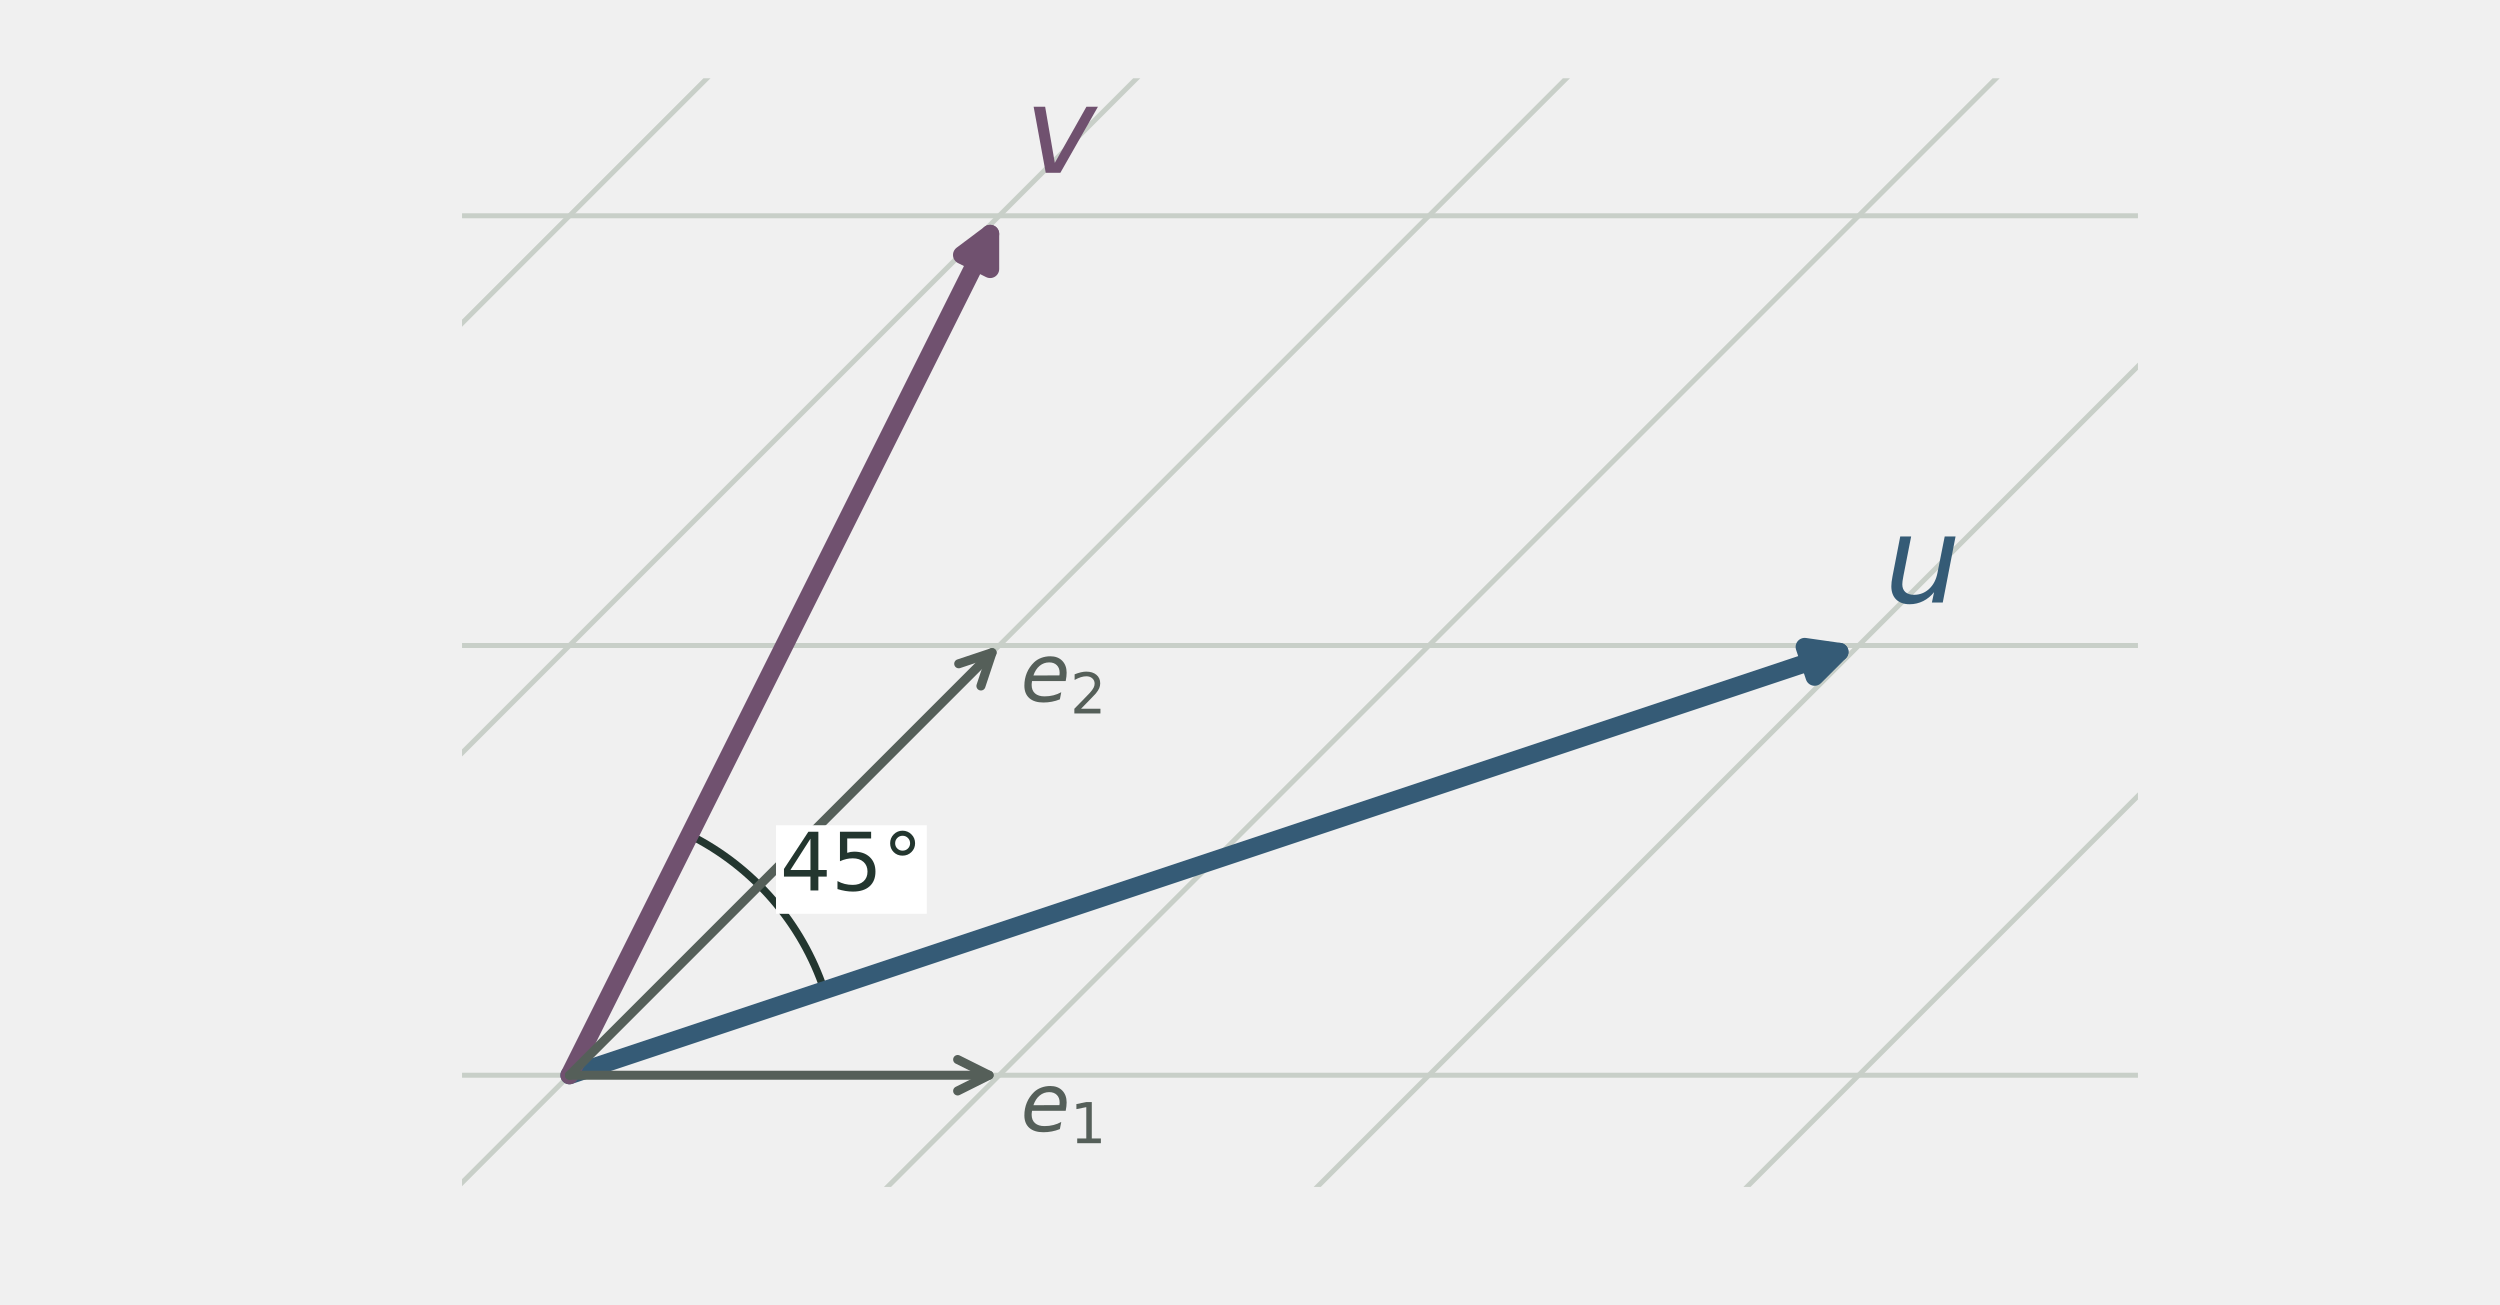
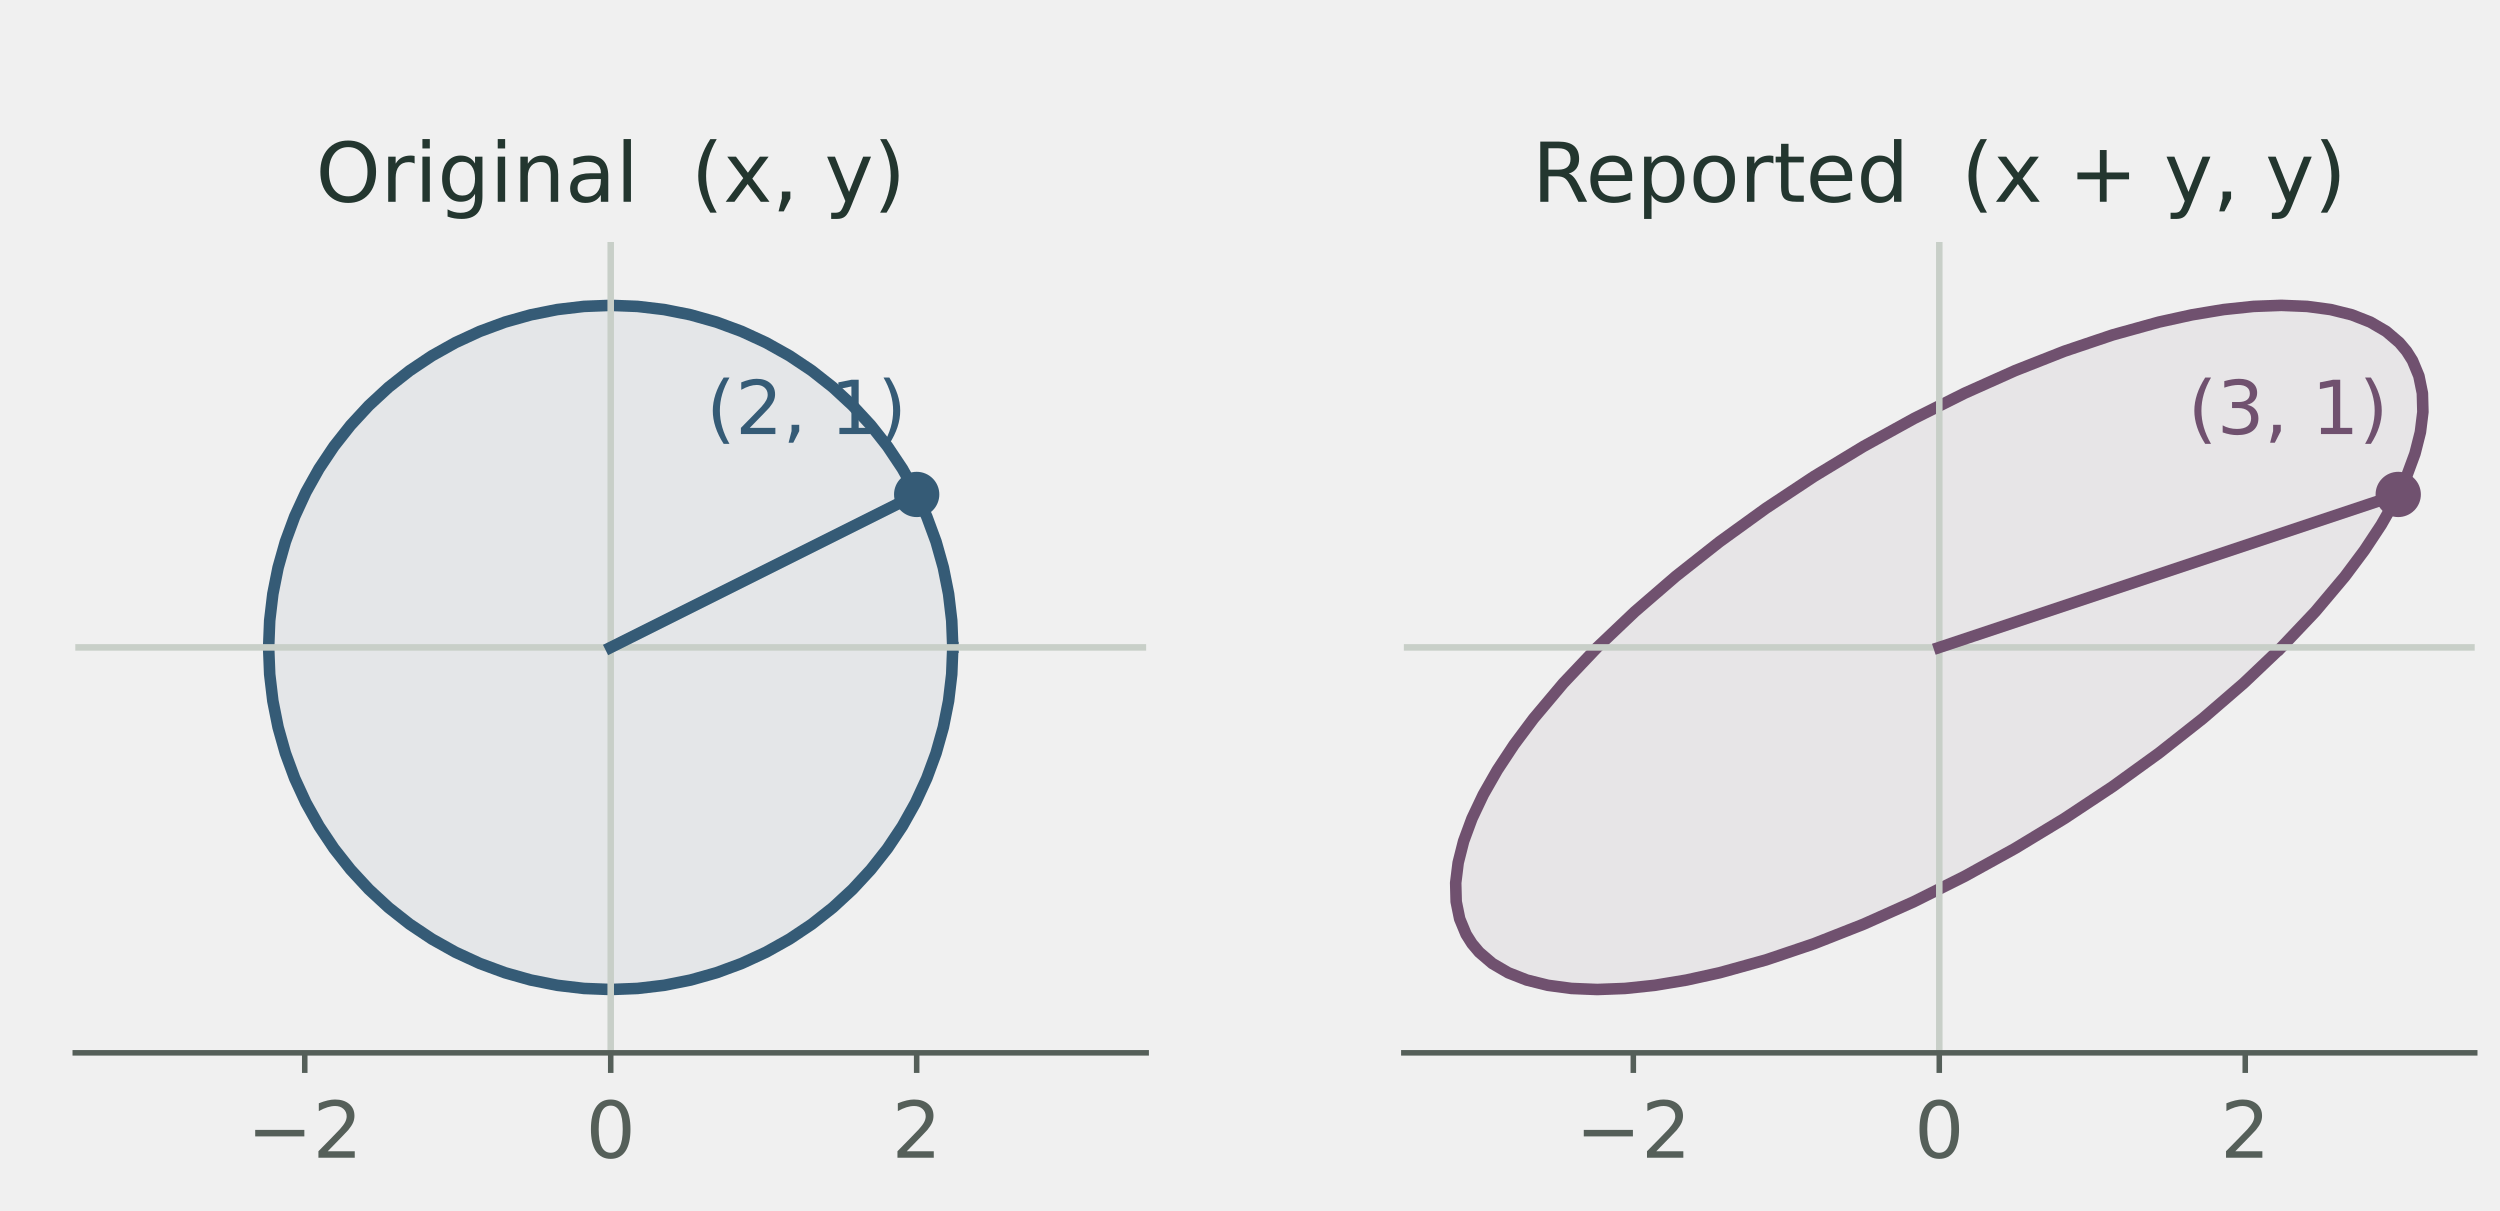
- <svg xmlns="http://www.w3.org/2000/svg" xmlns:xlink="http://www.w3.org/1999/xlink" width="248.4pt" height="129.6pt" viewBox="0 0 248.4 129.6" version="1.1">
+ <svg xmlns="http://www.w3.org/2000/svg" xmlns:xlink="http://www.w3.org/1999/xlink" width="248.4pt" height="120.24pt" viewBox="0 0 248.4 120.24" version="1.1">
  <defs>
    <style type="text/css">*{stroke-linejoin: round; stroke-linecap: butt}</style>
  </defs>
  <g id="figure_1">
    <g id="patch_1">
-       <path d="M 0 129.6 L 248.4 129.6 L 248.4 0 L 0 0 L 0 129.6 z " style="fill: none" />
+       <path d="M 0 120.24 L 248.4 120.24 L 248.4 0 L 0 0 L 0 120.24 z " style="fill: none" />
    </g>
    <g id="axes_1">
-       <g id="line2d_1">
-         <path d="M -1 36.324 L 36.324 -1 " clip-path="url(#p86c4fa3181)" style="fill: none; stroke: #c8cfc8; stroke-width: 0.5; stroke-linecap: square" />
-       </g>
-       <g id="line2d_2">
-         <path clip-path="url(#p86c4fa3181)" style="fill: none; stroke: #c8cfc8; stroke-width: 0.5; stroke-linecap: square" />
-       </g>
-       <g id="line2d_3">
-         <path d="M -1 79.021 L 79.021 -1 " clip-path="url(#p86c4fa3181)" style="fill: none; stroke: #c8cfc8; stroke-width: 0.5; stroke-linecap: square" />
+       <g id="patch_2">
+         <path d="M 7.48 104.609 L 113.881 104.609 L 113.881 24.048 L 7.48 24.048 L 7.48 104.609 z " style="fill: none" />
+       </g>
+       <g id="matplotlib.axis_1">
+         <g id="xtick_1">
+           <g id="line2d_1">
+             <defs>
+               <path id="md8ef5ff80c" d="M 0 0 L 0 2 " style="stroke: #555f59; stroke-width: 0.55" />
+             </defs>
+             <g>
+               <use xlink:href="#md8ef5ff80c" x="30.28" y="104.609" style="fill: #555f59; stroke: #555f59; stroke-width: 0.55" />
+             </g>
+           </g>
+           <g id="text_1">
+             <g style="fill: #555f59" transform="translate(24.53082 115.035) scale(0.078 -0.078)">
+               <defs>
+                 <path id="DejaVuSans-c9c" d="M 678 2272 L 4684 2272 L 4684 1741 L 678 1741 L 678 2272 z " transform="scale(0.015625)" />
+                 <path id="DejaVuSans-15" d="M 1228 531 L 3431 531 L 3431 0 L 469 0 L 469 531 Q 828 903 1448 1529 Q 2069 2156 2228 2338 Q 2531 2678 2651 2914 Q 2772 3150 2772 3378 Q 2772 3750 2511 3984 Q 2250 4219 1831 4219 Q 1534 4219 1204 4116 Q 875 4013 500 3803 L 500 4441 Q 881 4594 1212 4672 Q 1544 4750 1819 4750 Q 2544 4750 2975 4387 Q 3406 4025 3406 3419 Q 3406 3131 3298 2873 Q 3191 2616 2906 2266 Q 2828 2175 2409 1742 Q 1991 1309 1228 531 z " transform="scale(0.015625)" />
+               </defs>
+               <use xlink:href="#DejaVuSans-c9c" />
+               <use xlink:href="#DejaVuSans-15" transform="translate(83.79688 0)" />
+             </g>
+           </g>
+         </g>
+         <g id="xtick_2">
+           <g id="line2d_2">
+             <g>
+               <use xlink:href="#md8ef5ff80c" x="60.681" y="104.609" style="fill: #555f59; stroke: #555f59; stroke-width: 0.55" />
+             </g>
+           </g>
+           <g id="text_2">
+             <g style="fill: #555f59" transform="translate(58.1992 115.035) scale(0.078 -0.078)">
+               <defs>
+                 <path id="DejaVuSans-13" d="M 2034 4250 Q 1547 4250 1301 3770 Q 1056 3291 1056 2328 Q 1056 1369 1301 889 Q 1547 409 2034 409 Q 2525 409 2770 889 Q 3016 1369 3016 2328 Q 3016 3291 2770 3770 Q 2525 4250 2034 4250 z M 2034 4750 Q 2819 4750 3233 4129 Q 3647 3509 3647 2328 Q 3647 1150 3233 529 Q 2819 -91 2034 -91 Q 1250 -91 836 529 Q 422 1150 422 2328 Q 422 3509 836 4129 Q 1250 4750 2034 4750 z " transform="scale(0.015625)" />
+               </defs>
+               <use xlink:href="#DejaVuSans-13" />
+             </g>
+           </g>
+         </g>
+         <g id="xtick_3">
+           <g id="line2d_3">
+             <g>
+               <use xlink:href="#md8ef5ff80c" x="91.081" y="104.609" style="fill: #555f59; stroke: #555f59; stroke-width: 0.55" />
+             </g>
+           </g>
+           <g id="text_3">
+             <g style="fill: #555f59" transform="translate(88.5995 115.035) scale(0.078 -0.078)">
+               <use xlink:href="#DejaVuSans-15" />
+             </g>
+           </g>
+         </g>
+       </g>
+       <g id="matplotlib.axis_2" />
+       <g id="patch_3">
+         <path d="M 94.669 64.328 L 94.657 63.439 L 94.623 62.55 L 94.564 61.662 L 94.483 60.776 L 94.378 59.892 L 94.251 59.011 L 94.1 58.134 L 93.926 57.262 L 93.73 56.394 L 93.511 55.532 L 93.269 54.675 L 93.006 53.825 L 92.72 52.983 L 92.412 52.148 L 92.082 51.322 L 91.731 50.504 L 91.358 49.696 L 90.965 48.898 L 90.55 48.11 L 90.116 47.334 L 89.661 46.569 L 89.186 45.817 L 88.691 45.077 L 88.178 44.35 L 87.646 43.637 L 87.095 42.939 L 86.526 42.255 L 85.939 41.586 L 85.335 40.932 L 84.714 40.295 L 84.077 39.674 L 83.423 39.07 L 82.754 38.483 L 82.07 37.914 L 81.372 37.363 L 80.659 36.831 L 79.932 36.318 L 79.192 35.823 L 78.44 35.348 L 77.675 34.893 L 76.899 34.459 L 76.111 34.044 L 75.313 33.651 L 74.505 33.278 L 73.687 32.927 L 72.861 32.597 L 72.026 32.289 L 71.184 32.003 L 70.334 31.739 L 69.477 31.498 L 68.615 31.279 L 67.747 31.083 L 66.874 30.909 L 65.998 30.758 L 65.117 30.631 L 64.233 30.526 L 63.347 30.445 L 62.459 30.386 L 61.57 30.351 L 60.681 30.34 L 59.791 30.351 L 58.902 30.386 L 58.014 30.445 L 57.128 30.526 L 56.244 30.631 L 55.364 30.758 L 54.487 30.909 L 53.614 31.083 L 52.746 31.279 L 51.884 31.498 L 51.027 31.739 L 50.178 32.003 L 49.335 32.289 L 48.5 32.597 L 47.674 32.927 L 46.856 33.278 L 46.048 33.651 L 45.25 34.044 L 44.463 34.459 L 43.686 34.893 L 42.922 35.348 L 42.169 35.823 L 41.429 36.318 L 40.703 36.831 L 39.99 37.363 L 39.291 37.914 L 38.607 38.483 L 37.938 39.07 L 37.284 39.674 L 36.647 40.295 L 36.026 40.932 L 35.422 41.586 L 34.835 42.255 L 34.266 42.939 L 33.716 43.637 L 33.183 44.35 L 32.67 45.077 L 32.175 45.817 L 31.701 46.569 L 31.246 47.334 L 30.811 48.11 L 30.397 48.898 L 30.003 49.696 L 29.63 50.504 L 29.279 51.322 L 28.95 52.148 L 28.642 52.983 L 28.356 53.825 L 28.092 54.675 L 27.85 55.532 L 27.631 56.394 L 27.435 57.262 L 27.261 58.134 L 27.11 59.011 L 26.983 59.892 L 26.878 60.776 L 26.797 61.662 L 26.739 62.55 L 26.704 63.439 L 26.692 64.328 L 26.704 65.218 L 26.739 66.107 L 26.797 66.995 L 26.878 67.881 L 26.983 68.765 L 27.11 69.645 L 27.261 70.522 L 27.435 71.395 L 27.631 72.263 L 27.85 73.125 L 28.092 73.982 L 28.356 74.831 L 28.642 75.674 L 28.95 76.509 L 29.279 77.335 L 29.63 78.153 L 30.003 78.961 L 30.397 79.759 L 30.811 80.546 L 31.246 81.323 L 31.701 82.087 L 32.175 82.84 L 32.67 83.58 L 33.183 84.306 L 33.716 85.019 L 34.266 85.718 L 34.835 86.402 L 35.422 87.071 L 36.026 87.725 L 36.647 88.362 L 37.284 88.983 L 37.938 89.587 L 38.607 90.174 L 39.291 90.742 L 39.99 91.293 L 40.703 91.826 L 41.429 92.339 L 42.169 92.834 L 42.922 93.308 L 43.686 93.763 L 44.463 94.198 L 45.25 94.612 L 46.048 95.006 L 46.856 95.379 L 47.674 95.73 L 48.5 96.059 L 49.335 96.367 L 50.178 96.653 L 51.027 96.917 L 51.884 97.159 L 52.746 97.378 L 53.614 97.574 L 54.487 97.748 L 55.364 97.899 L 56.244 98.026 L 57.128 98.131 L 58.014 98.212 L 58.902 98.27 L 59.791 98.305 L 60.681 98.317 L 61.57 98.305 L 62.459 98.27 L 63.347 98.212 L 64.233 98.131 L 65.117 98.026 L 65.998 97.899 L 66.874 97.748 L 67.747 97.574 L 68.615 97.378 L 69.477 97.159 L 70.334 96.917 L 71.184 96.653 L 72.026 96.367 L 72.861 96.059 L 73.687 95.73 L 74.505 95.379 L 75.313 95.006 L 76.111 94.612 L 76.899 94.198 L 77.675 93.763 L 78.44 93.308 L 79.192 92.834 L 79.932 92.339 L 80.659 91.826 L 81.372 91.293 L 82.07 90.742 L 82.754 90.174 L 83.423 89.587 L 84.077 88.983 L 84.714 88.362 L 85.335 87.725 L 85.939 87.071 L 86.526 86.402 L 87.095 85.718 L 87.646 85.019 L 88.178 84.306 L 88.691 83.58 L 89.186 82.84 L 89.661 82.087 L 90.116 81.323 L 90.55 80.546 L 90.965 79.759 L 91.358 78.961 L 91.731 78.153 L 92.082 77.335 L 92.412 76.509 L 92.72 75.674 L 93.006 74.831 L 93.269 73.982 L 93.511 73.125 L 93.73 72.263 L 93.926 71.395 L 94.1 70.522 L 94.251 69.645 L 94.378 68.765 L 94.483 67.881 L 94.564 66.995 L 94.623 66.107 L 94.657 65.218 L 94.669 64.328 z " clip-path="url(#pc064ddd922)" style="fill: #355b76; opacity: 0.07; stroke: #355b76; stroke-linejoin: miter" />
      </g>
      <g id="line2d_4">
-         <path clip-path="url(#p86c4fa3181)" style="fill: none; stroke: #c8cfc8; stroke-width: 0.5; stroke-linecap: square" />
+         <path d="M 94.669 64.328 L 94.564 61.662 L 94.251 59.011 L 93.73 56.394 L 93.006 53.825 L 92.082 51.322 L 90.965 48.898 L 89.661 46.569 L 88.178 44.35 L 86.526 42.255 L 84.714 40.295 L 82.754 38.483 L 80.659 36.831 L 78.44 35.348 L 76.111 34.044 L 73.687 32.927 L 71.184 32.003 L 68.615 31.279 L 65.998 30.758 L 63.347 30.445 L 60.681 30.34 L 58.014 30.445 L 55.364 30.758 L 52.746 31.279 L 50.178 32.003 L 47.674 32.927 L 45.25 34.044 L 42.922 35.348 L 40.703 36.831 L 38.607 38.483 L 36.647 40.295 L 34.835 42.255 L 33.183 44.35 L 31.701 46.569 L 30.397 48.898 L 29.279 51.322 L 28.356 53.825 L 27.631 56.394 L 27.11 59.011 L 26.797 61.662 L 26.692 64.328 L 26.797 66.995 L 27.11 69.645 L 27.631 72.263 L 28.356 74.831 L 29.279 77.335 L 30.397 79.759 L 31.701 82.087 L 33.183 84.306 L 34.835 86.402 L 36.647 88.362 L 38.607 90.174 L 40.703 91.826 L 42.922 93.308 L 45.25 94.612 L 47.674 95.73 L 50.178 96.653 L 52.746 97.378 L 55.364 97.899 L 58.014 98.212 L 60.681 98.317 L 63.347 98.212 L 65.998 97.899 L 68.615 97.378 L 71.184 96.653 L 73.687 95.73 L 76.111 94.612 L 78.44 93.308 L 80.659 91.826 L 82.754 90.174 L 84.714 88.362 L 86.526 86.402 L 88.178 84.306 L 89.661 82.087 L 90.965 79.759 L 92.082 77.335 L 93.006 74.831 L 93.73 72.263 L 94.251 69.645 L 94.564 66.995 L 94.669 64.328 L 94.669 64.328 " clip-path="url(#pc064ddd922)" style="fill: none; stroke: #355b76; stroke-width: 1.15; stroke-linecap: square" />
      </g>
      <g id="line2d_5">
-         <path d="M -1 121.719 L 121.719 -1 " clip-path="url(#p86c4fa3181)" style="fill: none; stroke: #c8cfc8; stroke-width: 0.5; stroke-linecap: square" />
+         <path d="M 7.48 64.328 L 113.881 64.328 " clip-path="url(#pc064ddd922)" style="fill: none; stroke: #c8cfc8; stroke-width: 0.65; stroke-linecap: square" />
      </g>
      <g id="line2d_6">
-         <path clip-path="url(#p86c4fa3181)" style="fill: none; stroke: #c8cfc8; stroke-width: 0.5; stroke-linecap: square" />
+         <path d="M 60.681 104.609 L 60.681 24.048 " clip-path="url(#pc064ddd922)" style="fill: none; stroke: #c8cfc8; stroke-width: 0.65; stroke-linecap: square" />
      </g>
      <g id="line2d_7">
-         <path d="M 32.817 130.6 L 164.417 -1 " clip-path="url(#p86c4fa3181)" style="fill: none; stroke: #c8cfc8; stroke-width: 0.5; stroke-linecap: square" />
+         <path d="M 60.681 64.328 L 91.081 49.128 " clip-path="url(#pc064ddd922)" style="fill: none; stroke: #355b76; stroke-width: 1.15; stroke-linecap: square" />
      </g>
      <g id="line2d_8">
-         <path d="M -1 106.835 L 249.4 106.835 " clip-path="url(#p86c4fa3181)" style="fill: none; stroke: #c8cfc8; stroke-width: 0.5; stroke-linecap: square" />
-       </g>
-       <g id="line2d_9">
-         <path d="M 75.514 130.6 L 207.114 -1 " clip-path="url(#p86c4fa3181)" style="fill: none; stroke: #c8cfc8; stroke-width: 0.5; stroke-linecap: square" />
-       </g>
-       <g id="line2d_10">
-         <path d="M -1 64.137 L 249.4 64.137 " clip-path="url(#p86c4fa3181)" style="fill: none; stroke: #c8cfc8; stroke-width: 0.5; stroke-linecap: square" />
-       </g>
-       <g id="line2d_11">
-         <path d="M 118.212 130.6 L 249.4 -0.588 " clip-path="url(#p86c4fa3181)" style="fill: none; stroke: #c8cfc8; stroke-width: 0.5; stroke-linecap: square" />
+         <defs>
+           <path id="m80be246d72" d="M 0 1.75 C 0.464 1.75 0.909 1.566 1.237 1.237 C 1.566 0.909 1.75 0.464 1.75 0 C 1.75 -0.464 1.566 -0.909 1.237 -1.237 C 0.909 -1.566 0.464 -1.75 0 -1.75 C -0.464 -1.75 -0.909 -1.566 -1.237 -1.237 C -1.566 -0.909 -1.75 -0.464 -1.75 0 C -1.75 0.464 -1.566 0.909 -1.237 1.237 C -0.909 1.566 -0.464 1.75 0 1.75 z " style="stroke: #355b76" />
+         </defs>
+         <g clip-path="url(#pc064ddd922)">
+           <use xlink:href="#m80be246d72" x="91.081" y="49.128" style="fill: #355b76; stroke: #355b76" />
+         </g>
+       </g>
+       <g id="patch_4">
+         <path d="M 7.48 104.609 L 113.881 104.609 " style="fill: none; stroke: #555f59; stroke-width: 0.55; stroke-linejoin: miter; stroke-linecap: square" />
+       </g>
+       <g id="text_4">
+         <g style="fill: #355b76" transform="translate(70.18644 43.12825) scale(0.074 -0.074)">
+           <defs>
+             <path id="DejaVuSans-b" d="M 1984 4856 Q 1566 4138 1362 3434 Q 1159 2731 1159 2009 Q 1159 1288 1364 580 Q 1569 -128 1984 -844 L 1484 -844 Q 1016 -109 783 600 Q 550 1309 550 2009 Q 550 2706 781 3412 Q 1013 4119 1484 4856 L 1984 4856 z " transform="scale(0.015625)" />
+             <path id="DejaVuSans-f" d="M 750 794 L 1409 794 L 1409 256 L 897 -744 L 494 -744 L 750 256 L 750 794 z " transform="scale(0.015625)" />
+             <path id="DejaVuSans-3" transform="scale(0.015625)" />
+             <path id="DejaVuSans-14" d="M 794 531 L 1825 531 L 1825 4091 L 703 3866 L 703 4441 L 1819 4666 L 2450 4666 L 2450 531 L 3481 531 L 3481 0 L 794 0 L 794 531 z " transform="scale(0.015625)" />
+             <path id="DejaVuSans-c" d="M 513 4856 L 1013 4856 Q 1481 4119 1714 3412 Q 1947 2706 1947 2009 Q 1947 1309 1714 600 Q 1481 -109 1013 -844 L 513 -844 Q 928 -128 1133 580 Q 1338 1288 1338 2009 Q 1338 2731 1133 3434 Q 928 4138 513 4856 z " transform="scale(0.015625)" />
+           </defs>
+           <use xlink:href="#DejaVuSans-b" />
+           <use xlink:href="#DejaVuSans-15" transform="translate(39.01562 0)" />
+           <use xlink:href="#DejaVuSans-f" transform="translate(102.6406 0)" />
+           <use xlink:href="#DejaVuSans-3" transform="translate(134.4219 0)" />
+           <use xlink:href="#DejaVuSans-14" transform="translate(166.2031 0)" />
+           <use xlink:href="#DejaVuSans-c" transform="translate(229.8281 0)" />
+         </g>
+       </g>
+       <g id="text_5">
+         <g style="fill: #23362f" transform="translate(31.37198 20.048) scale(0.082 -0.082)">
+           <defs>
+             <path id="DejaVuSans-32" d="M 2522 4238 Q 1834 4238 1429 3725 Q 1025 3213 1025 2328 Q 1025 1447 1429 934 Q 1834 422 2522 422 Q 3209 422 3611 934 Q 4013 1447 4013 2328 Q 4013 3213 3611 3725 Q 3209 4238 2522 4238 z M 2522 4750 Q 3503 4750 4090 4092 Q 4678 3434 4678 2328 Q 4678 1225 4090 567 Q 3503 -91 2522 -91 Q 1538 -91 948 565 Q 359 1222 359 2328 Q 359 3434 948 4092 Q 1538 4750 2522 4750 z " transform="scale(0.015625)" />
+             <path id="DejaVuSans-55" d="M 2631 2963 Q 2534 3019 2420 3045 Q 2306 3072 2169 3072 Q 1681 3072 1420 2755 Q 1159 2438 1159 1844 L 1159 0 L 581 0 L 581 3500 L 1159 3500 L 1159 2956 Q 1341 3275 1631 3429 Q 1922 3584 2338 3584 Q 2397 3584 2469 3576 Q 2541 3569 2628 3553 L 2631 2963 z " transform="scale(0.015625)" />
+             <path id="DejaVuSans-4c" d="M 603 3500 L 1178 3500 L 1178 0 L 603 0 L 603 3500 z M 603 4863 L 1178 4863 L 1178 4134 L 603 4134 L 603 4863 z " transform="scale(0.015625)" />
+             <path id="DejaVuSans-4a" d="M 2906 1791 Q 2906 2416 2648 2759 Q 2391 3103 1925 3103 Q 1463 3103 1205 2759 Q 947 2416 947 1791 Q 947 1169 1205 825 Q 1463 481 1925 481 Q 2391 481 2648 825 Q 2906 1169 2906 1791 z M 3481 434 Q 3481 -459 3084 -895 Q 2688 -1331 1869 -1331 Q 1566 -1331 1297 -1286 Q 1028 -1241 775 -1147 L 775 -588 Q 1028 -725 1275 -790 Q 1522 -856 1778 -856 Q 2344 -856 2625 -561 Q 2906 -266 2906 331 L 2906 616 Q 2728 306 2450 153 Q 2172 0 1784 0 Q 1141 0 747 490 Q 353 981 353 1791 Q 353 2603 747 3093 Q 1141 3584 1784 3584 Q 2172 3584 2450 3431 Q 2728 3278 2906 2969 L 2906 3500 L 3481 3500 L 3481 434 z " transform="scale(0.015625)" />
+             <path id="DejaVuSans-51" d="M 3513 2113 L 3513 0 L 2938 0 L 2938 2094 Q 2938 2591 2744 2837 Q 2550 3084 2163 3084 Q 1697 3084 1428 2787 Q 1159 2491 1159 1978 L 1159 0 L 581 0 L 581 3500 L 1159 3500 L 1159 2956 Q 1366 3272 1645 3428 Q 1925 3584 2291 3584 Q 2894 3584 3203 3211 Q 3513 2838 3513 2113 z " transform="scale(0.015625)" />
+             <path id="DejaVuSans-44" d="M 2194 1759 Q 1497 1759 1228 1600 Q 959 1441 959 1056 Q 959 750 1161 570 Q 1363 391 1709 391 Q 2188 391 2477 730 Q 2766 1069 2766 1631 L 2766 1759 L 2194 1759 z M 3341 1997 L 3341 0 L 2766 0 L 2766 531 Q 2569 213 2275 61 Q 1981 -91 1556 -91 Q 1019 -91 701 211 Q 384 513 384 1019 Q 384 1609 779 1909 Q 1175 2209 1959 2209 L 2766 2209 L 2766 2266 Q 2766 2663 2505 2880 Q 2244 3097 1772 3097 Q 1472 3097 1187 3025 Q 903 2953 641 2809 L 641 3341 Q 956 3463 1253 3523 Q 1550 3584 1831 3584 Q 2591 3584 2966 3190 Q 3341 2797 3341 1997 z " transform="scale(0.015625)" />
+             <path id="DejaVuSans-4f" d="M 603 4863 L 1178 4863 L 1178 0 L 603 0 L 603 4863 z " transform="scale(0.015625)" />
+             <path id="DejaVuSans-5b" d="M 3513 3500 L 2247 1797 L 3578 0 L 2900 0 L 1881 1375 L 863 0 L 184 0 L 1544 1831 L 300 3500 L 978 3500 L 1906 2253 L 2834 3500 L 3513 3500 z " transform="scale(0.015625)" />
+             <path id="DejaVuSans-5c" d="M 2059 -325 Q 1816 -950 1584 -1140 Q 1353 -1331 966 -1331 L 506 -1331 L 506 -850 L 844 -850 Q 1081 -850 1212 -737 Q 1344 -625 1503 -206 L 1606 56 L 191 3500 L 800 3500 L 1894 763 L 2988 3500 L 3597 3500 L 2059 -325 z " transform="scale(0.015625)" />
+           </defs>
+           <use xlink:href="#DejaVuSans-32" />
+           <use xlink:href="#DejaVuSans-55" transform="translate(78.71875 0)" />
+           <use xlink:href="#DejaVuSans-4c" transform="translate(119.8281 0)" />
+           <use xlink:href="#DejaVuSans-4a" transform="translate(147.6094 0)" />
+           <use xlink:href="#DejaVuSans-4c" transform="translate(211.0938 0)" />
+           <use xlink:href="#DejaVuSans-51" transform="translate(238.875 0)" />
+           <use xlink:href="#DejaVuSans-44" transform="translate(302.25 0)" />
+           <use xlink:href="#DejaVuSans-4f" transform="translate(363.5312 0)" />
+           <use xlink:href="#DejaVuSans-3" transform="translate(391.3125 0)" />
+           <use xlink:href="#DejaVuSans-3" transform="translate(423.0938 0)" />
+           <use xlink:href="#DejaVuSans-b" transform="translate(454.875 0)" />
+           <use xlink:href="#DejaVuSans-5b" transform="translate(493.8906 0)" />
+           <use xlink:href="#DejaVuSans-f" transform="translate(553.0781 0)" />
+           <use xlink:href="#DejaVuSans-3" transform="translate(584.8594 0)" />
+           <use xlink:href="#DejaVuSans-5c" transform="translate(616.6406 0)" />
+           <use xlink:href="#DejaVuSans-c" transform="translate(675.8281 0)" />
+         </g>
+       </g>
+     </g>
+     <g id="axes_2">
+       <g id="patch_5">
+         <path d="M 139.487 104.609 L 245.888 104.609 L 245.888 24.048 L 139.487 24.048 L 139.487 104.609 z " style="fill: none" />
+       </g>
+       <g id="matplotlib.axis_3">
+         <g id="xtick_4">
+           <g id="line2d_9">
+             <g>
+               <use xlink:href="#md8ef5ff80c" x="162.287" y="104.609" style="fill: #555f59; stroke: #555f59; stroke-width: 0.55" />
+             </g>
+           </g>
+           <g id="text_6">
+             <g style="fill: #555f59" transform="translate(156.5377 115.035) scale(0.078 -0.078)">
+               <use xlink:href="#DejaVuSans-c9c" />
+               <use xlink:href="#DejaVuSans-15" transform="translate(83.79688 0)" />
+             </g>
+           </g>
+         </g>
+         <g id="xtick_5">
+           <g id="line2d_10">
+             <g>
+               <use xlink:href="#md8ef5ff80c" x="192.687" y="104.609" style="fill: #555f59; stroke: #555f59; stroke-width: 0.55" />
+             </g>
+           </g>
+           <g id="text_7">
+             <g style="fill: #555f59" transform="translate(190.2061 115.035) scale(0.078 -0.078)">
+               <use xlink:href="#DejaVuSans-13" />
+             </g>
+           </g>
+         </g>
+         <g id="xtick_6">
+           <g id="line2d_11">
+             <g>
+               <use xlink:href="#md8ef5ff80c" x="223.088" y="104.609" style="fill: #555f59; stroke: #555f59; stroke-width: 0.55" />
+             </g>
+           </g>
+           <g id="text_8">
+             <g style="fill: #555f59" transform="translate(220.6064 115.035) scale(0.078 -0.078)">
+               <use xlink:href="#DejaVuSans-15" />
+             </g>
+           </g>
+         </g>
+       </g>
+       <g id="matplotlib.axis_4" />
+       <g id="patch_6">
+         <path d="M 226.676 64.328 L 227.554 63.439 L 228.408 62.55 L 229.238 61.662 L 230.043 60.776 L 230.822 59.892 L 231.575 59.011 L 232.301 58.134 L 233 57.262 L 233.671 56.394 L 234.315 55.532 L 234.93 54.675 L 235.516 53.825 L 236.072 52.983 L 236.599 52.148 L 237.096 51.322 L 237.562 50.504 L 237.997 49.696 L 238.402 48.898 L 238.775 48.11 L 239.117 47.334 L 239.426 46.569 L 239.704 45.817 L 239.95 45.077 L 240.163 44.35 L 240.343 43.637 L 240.491 42.939 L 240.606 42.255 L 240.689 41.586 L 240.738 40.932 L 240.755 40.295 L 240.738 39.674 L 240.689 39.07 L 240.606 38.483 L 240.491 37.914 L 240.343 37.363 L 240.163 36.831 L 239.95 36.318 L 239.704 35.823 L 239.426 35.348 L 239.117 34.893 L 238.775 34.459 L 238.402 34.044 L 237.997 33.651 L 237.562 33.278 L 237.096 32.927 L 236.599 32.597 L 236.072 32.289 L 235.516 32.003 L 234.93 31.739 L 234.315 31.498 L 233.671 31.279 L 233 31.083 L 232.301 30.909 L 231.575 30.758 L 230.822 30.631 L 230.043 30.526 L 229.238 30.445 L 228.408 30.386 L 227.554 30.351 L 226.676 30.34 L 225.775 30.351 L 224.851 30.386 L 223.905 30.445 L 222.937 30.526 L 221.949 30.631 L 220.941 30.758 L 219.913 30.909 L 218.867 31.083 L 217.802 31.279 L 216.721 31.498 L 215.623 31.739 L 214.509 32.003 L 213.381 32.289 L 212.238 32.597 L 211.082 32.927 L 209.913 33.278 L 208.733 33.651 L 207.541 34.044 L 206.339 34.459 L 205.128 34.893 L 203.908 35.348 L 202.681 35.823 L 201.447 36.318 L 200.207 36.831 L 198.961 37.363 L 197.712 37.914 L 196.459 38.483 L 195.203 39.07 L 193.946 39.674 L 192.687 40.295 L 191.429 40.932 L 190.172 41.586 L 188.916 42.255 L 187.663 42.939 L 186.413 43.637 L 185.168 44.35 L 183.928 45.077 L 182.694 45.817 L 181.466 46.569 L 180.247 47.334 L 179.036 48.11 L 177.834 48.898 L 176.642 49.696 L 175.462 50.504 L 174.293 51.322 L 173.137 52.148 L 171.994 52.983 L 170.865 53.825 L 169.752 54.675 L 168.654 55.532 L 167.572 56.394 L 166.508 57.262 L 165.462 58.134 L 164.434 59.011 L 163.426 59.892 L 162.438 60.776 L 161.47 61.662 L 160.524 62.55 L 159.6 63.439 L 158.699 64.328 L 157.821 65.218 L 156.967 66.107 L 156.137 66.995 L 155.332 67.881 L 154.553 68.765 L 153.8 69.645 L 153.074 70.522 L 152.375 71.395 L 151.703 72.263 L 151.06 73.125 L 150.445 73.982 L 149.859 74.831 L 149.303 75.674 L 148.776 76.509 L 148.279 77.335 L 147.813 78.153 L 147.377 78.961 L 146.973 79.759 L 146.6 80.546 L 146.258 81.323 L 145.948 82.087 L 145.671 82.84 L 145.425 83.58 L 145.212 84.306 L 145.032 85.019 L 144.884 85.718 L 144.769 86.402 L 144.686 87.071 L 144.637 87.725 L 144.62 88.362 L 144.637 88.983 L 144.686 89.587 L 144.769 90.174 L 144.884 90.742 L 145.032 91.293 L 145.212 91.826 L 145.425 92.339 L 145.671 92.834 L 145.948 93.308 L 146.258 93.763 L 146.6 94.198 L 146.973 94.612 L 147.377 95.006 L 147.813 95.379 L 148.279 95.73 L 148.776 96.059 L 149.303 96.367 L 149.859 96.653 L 150.445 96.917 L 151.06 97.159 L 151.703 97.378 L 152.375 97.574 L 153.074 97.748 L 153.8 97.899 L 154.553 98.026 L 155.332 98.131 L 156.137 98.212 L 156.967 98.27 L 157.821 98.305 L 158.699 98.317 L 159.6 98.305 L 160.524 98.27 L 161.47 98.212 L 162.438 98.131 L 163.426 98.026 L 164.434 97.899 L 165.462 97.748 L 166.508 97.574 L 167.572 97.378 L 168.654 97.159 L 169.752 96.917 L 170.865 96.653 L 171.994 96.367 L 173.137 96.059 L 174.293 95.73 L 175.462 95.379 L 176.642 95.006 L 177.834 94.612 L 179.036 94.198 L 180.247 93.763 L 181.466 93.308 L 182.694 92.834 L 183.928 92.339 L 185.168 91.826 L 186.413 91.293 L 187.663 90.742 L 188.916 90.174 L 190.172 89.587 L 191.429 88.983 L 192.687 88.362 L 193.946 87.725 L 195.203 87.071 L 196.459 86.402 L 197.712 85.718 L 198.961 85.019 L 200.207 84.306 L 201.447 83.58 L 202.681 82.84 L 203.908 82.087 L 205.128 81.323 L 206.339 80.546 L 207.541 79.759 L 208.733 78.961 L 209.913 78.153 L 211.082 77.335 L 212.238 76.509 L 213.381 75.674 L 214.509 74.831 L 215.623 73.982 L 216.721 73.125 L 217.802 72.263 L 218.867 71.395 L 219.913 70.522 L 220.941 69.645 L 221.949 68.765 L 222.937 67.881 L 223.905 66.995 L 224.851 66.107 L 225.775 65.218 L 226.676 64.328 z " clip-path="url(#pa249bc6af5)" style="fill: #70516f; opacity: 0.07; stroke: #70516f; stroke-linejoin: miter" />
      </g>
      <g id="line2d_12">
-         <path d="M -1 21.439 L 249.4 21.439 " clip-path="url(#p86c4fa3181)" style="fill: none; stroke: #c8cfc8; stroke-width: 0.5; stroke-linecap: square" />
+         <path d="M 226.676 64.328 L 230.043 60.776 L 233 57.262 L 234.93 54.675 L 236.599 52.148 L 237.997 49.696 L 239.117 47.334 L 239.95 45.077 L 240.491 42.939 L 240.738 40.932 L 240.689 39.07 L 240.343 37.363 L 239.704 35.823 L 239.117 34.893 L 238.402 34.044 L 237.096 32.927 L 235.516 32.003 L 233.671 31.279 L 231.575 30.758 L 229.238 30.445 L 226.676 30.34 L 223.905 30.445 L 220.941 30.758 L 217.802 31.279 L 214.509 32.003 L 209.913 33.278 L 205.128 34.893 L 200.207 36.831 L 195.203 39.07 L 190.172 41.586 L 185.168 44.35 L 180.247 47.334 L 175.462 50.504 L 170.865 53.825 L 166.508 57.262 L 162.438 60.776 L 158.699 64.328 L 155.332 67.881 L 152.375 71.395 L 150.445 73.982 L 148.776 76.509 L 147.377 78.961 L 146.258 81.323 L 145.425 83.58 L 144.884 85.718 L 144.637 87.725 L 144.686 89.587 L 145.032 91.293 L 145.671 92.834 L 146.258 93.763 L 146.973 94.612 L 148.279 95.73 L 149.859 96.653 L 151.703 97.378 L 153.8 97.899 L 156.137 98.212 L 158.699 98.317 L 161.47 98.212 L 164.434 97.899 L 167.572 97.378 L 170.865 96.653 L 175.462 95.379 L 180.247 93.763 L 185.168 91.826 L 190.172 89.587 L 195.203 87.071 L 200.207 84.306 L 205.128 81.323 L 209.913 78.153 L 214.509 74.831 L 218.867 71.395 L 222.937 67.881 L 226.676 64.328 L 226.676 64.328 " clip-path="url(#pa249bc6af5)" style="fill: none; stroke: #70516f; stroke-width: 1.15; stroke-linecap: square" />
      </g>
      <g id="line2d_13">
-         <path d="M 160.91 130.6 L 249.4 42.11 " clip-path="url(#p86c4fa3181)" style="fill: none; stroke: #c8cfc8; stroke-width: 0.5; stroke-linecap: square" />
+         <path d="M 139.487 64.328 L 245.888 64.328 " clip-path="url(#pa249bc6af5)" style="fill: none; stroke: #c8cfc8; stroke-width: 0.65; stroke-linecap: square" />
      </g>
      <g id="line2d_14">
-         <path clip-path="url(#p86c4fa3181)" style="fill: none; stroke: #c8cfc8; stroke-width: 0.5; stroke-linecap: square" />
+         <path d="M 192.687 104.609 L 192.687 24.048 " clip-path="url(#pa249bc6af5)" style="fill: none; stroke: #c8cfc8; stroke-width: 0.65; stroke-linecap: square" />
      </g>
      <g id="line2d_15">
-         <path d="M 203.607 130.6 L 249.4 84.807 " clip-path="url(#p86c4fa3181)" style="fill: none; stroke: #c8cfc8; stroke-width: 0.5; stroke-linecap: square" />
+         <path d="M 192.687 64.328 L 238.288 49.128 " clip-path="url(#pa249bc6af5)" style="fill: none; stroke: #70516f; stroke-width: 1.15; stroke-linecap: square" />
      </g>
      <g id="line2d_16">
-         <path clip-path="url(#p86c4fa3181)" style="fill: none; stroke: #c8cfc8; stroke-width: 0.5; stroke-linecap: square" />
-       </g>
-       <g id="patch_2">
-         <path d="M 81.899 98.396 C 80.79 95.071 79.038 91.997 76.742 89.35 C 74.446 86.702 71.651 84.533 68.516 82.966 " clip-path="url(#p86c4fa3181)" style="fill: none; stroke: #23362f; stroke-width: 0.75; stroke-linejoin: miter" />
-       </g>
-       <g id="patch_3">
-         <path d="M 56.582 106.835 Q 120.628 85.486 182.766 64.773 " style="fill: none; stroke: #355b76; stroke-width: 1.8; stroke-linecap: round" />
-         <path d="M 179.313 64.28 L 182.766 64.773 L 180.299 67.24 z " style="fill: #355b76; stroke: #355b76; stroke-width: 1.8; stroke-linecap: round" />
-       </g>
-       <g id="text_1">
-         <g style="fill: #355b76" transform="translate(187.2368 59.86716) scale(0.12 -0.12)">
-           <defs>
-             <path id="DejaVuSans-Oblique-58" d="M 428 1388 L 838 3500 L 1416 3500 L 1006 1409 Q 975 1256 961 1147 Q 947 1038 947 966 Q 947 700 1109 554 Q 1272 409 1569 409 Q 2031 409 2368 721 Q 2706 1034 2809 1563 L 3194 3500 L 3769 3500 L 3091 0 L 2516 0 L 2631 550 Q 2388 244 2052 76 Q 1716 -91 1338 -91 Q 878 -91 622 161 Q 366 413 366 863 Q 366 956 381 1097 Q 397 1238 428 1388 z " transform="scale(0.015625)" />
-           </defs>
-           <use xlink:href="#DejaVuSans-Oblique-58" />
-         </g>
-       </g>
-       <g id="patch_4">
-         <path d="M 56.582 106.835 Q 77.931 64.137 98.38 23.239 " style="fill: none; stroke: #70516f; stroke-width: 1.8; stroke-linecap: round" />
-         <path d="M 95.589 25.332 L 98.38 23.239 L 98.38 26.728 z " style="fill: #70516f; stroke: #70516f; stroke-width: 1.8; stroke-linecap: round" />
-       </g>
-       <g id="text_2">
-         <g style="fill: #70516f" transform="translate(101.8415 17.16949) scale(0.12 -0.12)">
-           <defs>
-             <path id="DejaVuSans-Oblique-59" d="M 459 3500 L 1069 3500 L 1581 525 L 3256 3500 L 3866 3500 L 1875 0 L 1100 0 L 459 3500 z " transform="scale(0.015625)" />
-           </defs>
-           <use xlink:href="#DejaVuSans-Oblique-59" />
-         </g>
-       </g>
-       <g id="patch_5">
-         <path d="M 56.582 106.835 Q 77.931 106.835 98.273 106.835 " style="fill: none; stroke: #555f59; stroke-width: 0.9; stroke-linecap: round" />
-         <path d="M 95.153 105.275 L 98.273 106.835 L 95.153 108.395 " style="fill: none; stroke: #555f59; stroke-width: 0.9; stroke-linecap: round" />
-       </g>
-       <g id="text_3">
-         <g style="fill: #555f59" transform="translate(101.4145 112.3853) scale(0.08 -0.08)">
-           <defs>
-             <path id="DejaVuSans-Oblique-48" d="M 3078 2063 Q 3088 2113 3092 2166 Q 3097 2219 3097 2272 Q 3097 2653 2873 2875 Q 2650 3097 2266 3097 Q 1838 3097 1509 2826 Q 1181 2556 1013 2059 L 3078 2063 z M 3578 1613 L 903 1613 Q 884 1494 878 1425 Q 872 1356 872 1306 Q 872 872 1139 634 Q 1406 397 1894 397 Q 2269 397 2603 481 Q 2938 566 3225 728 L 3116 159 Q 2806 34 2476 -28 Q 2147 -91 1806 -91 Q 1078 -91 686 257 Q 294 606 294 1247 Q 294 1794 489 2264 Q 684 2734 1063 3103 Q 1306 3334 1642 3459 Q 1978 3584 2356 3584 Q 2950 3584 3301 3228 Q 3653 2872 3653 2272 Q 3653 2128 3634 1964 Q 3616 1800 3578 1613 z " transform="scale(0.015625)" />
-             <path id="DejaVuSans-14" d="M 794 531 L 1825 531 L 1825 4091 L 703 3866 L 703 4441 L 1819 4666 L 2450 4666 L 2450 531 L 3481 531 L 3481 0 L 794 0 L 794 531 z " transform="scale(0.015625)" />
-           </defs>
-           <use xlink:href="#DejaVuSans-Oblique-48" />
-           <use xlink:href="#DejaVuSans-14" transform="translate(61.52344 -14.99995) scale(0.7)" />
-         </g>
-       </g>
-       <g id="patch_6">
-         <path d="M 56.582 106.835 Q 77.931 85.486 98.568 64.848 " style="fill: none; stroke: #555f59; stroke-width: 0.9; stroke-linecap: round" />
-         <path d="M 95.259 65.952 L 98.568 64.848 L 97.465 68.158 " style="fill: none; stroke: #555f59; stroke-width: 0.9; stroke-linecap: round" />
-       </g>
-       <g id="text_4">
-         <g style="fill: #555f59" transform="translate(101.4145 69.68763) scale(0.08 -0.08)">
-           <defs>
-             <path id="DejaVuSans-15" d="M 1228 531 L 3431 531 L 3431 0 L 469 0 L 469 531 Q 828 903 1448 1529 Q 2069 2156 2228 2338 Q 2531 2678 2651 2914 Q 2772 3150 2772 3378 Q 2772 3750 2511 3984 Q 2250 4219 1831 4219 Q 1534 4219 1204 4116 Q 875 4013 500 3803 L 500 4441 Q 881 4594 1212 4672 Q 1544 4750 1819 4750 Q 2544 4750 2975 4387 Q 3406 4025 3406 3419 Q 3406 3131 3298 2873 Q 3191 2616 2906 2266 Q 2828 2175 2409 1742 Q 1991 1309 1228 531 z " transform="scale(0.015625)" />
-           </defs>
-           <use xlink:href="#DejaVuSans-Oblique-48" />
-           <use xlink:href="#DejaVuSans-15" transform="translate(61.52344 -14.99995) scale(0.7)" />
-         </g>
-       </g>
-       <g id="text_5">
-         <g id="patch_7">
-           <path d="M 77.104 90.796 L 92.084 90.796 L 92.084 81.996 L 77.104 81.996 z " style="fill: #ffffff" />
-         </g>
-         <g style="fill: #23362f" transform="translate(77.50381 88.4746) scale(0.08 -0.08)">
-           <defs>
-             <path id="DejaVuSans-17" d="M 2419 4116 L 825 1625 L 2419 1625 L 2419 4116 z M 2253 4666 L 3047 4666 L 3047 1625 L 3713 1625 L 3713 1100 L 3047 1100 L 3047 0 L 2419 0 L 2419 1100 L 313 1100 L 313 1709 L 2253 4666 z " transform="scale(0.015625)" />
-             <path id="DejaVuSans-18" d="M 691 4666 L 3169 4666 L 3169 4134 L 1269 4134 L 1269 2991 Q 1406 3038 1543 3061 Q 1681 3084 1819 3084 Q 2600 3084 3056 2656 Q 3513 2228 3513 1497 Q 3513 744 3044 326 Q 2575 -91 1722 -91 Q 1428 -91 1123 -41 Q 819 9 494 109 L 494 744 Q 775 591 1075 516 Q 1375 441 1709 441 Q 2250 441 2565 725 Q 2881 1009 2881 1497 Q 2881 1984 2565 2268 Q 2250 2553 1709 2553 Q 1456 2553 1204 2497 Q 953 2441 691 2322 L 691 4666 z " transform="scale(0.015625)" />
-             <path id="DejaVuSans-72" d="M 1600 4347 Q 1350 4347 1178 4173 Q 1006 4000 1006 3750 Q 1006 3503 1178 3333 Q 1350 3163 1600 3163 Q 1850 3163 2022 3333 Q 2194 3503 2194 3750 Q 2194 3997 2020 4172 Q 1847 4347 1600 4347 z M 1600 4750 Q 1800 4750 1984 4673 Q 2169 4597 2303 4453 Q 2447 4313 2519 4134 Q 2591 3956 2591 3750 Q 2591 3338 2302 3052 Q 2013 2766 1594 2766 Q 1172 2766 890 3047 Q 609 3328 609 3750 Q 609 4169 896 4459 Q 1184 4750 1600 4750 z " transform="scale(0.015625)" />
-           </defs>
-           <use xlink:href="#DejaVuSans-17" />
-           <use xlink:href="#DejaVuSans-18" transform="translate(63.625 0)" />
-           <use xlink:href="#DejaVuSans-72" transform="translate(127.25 0)" />
+         <defs>
+           <path id="ma3a0e6dd85" d="M 0 1.75 C 0.464 1.75 0.909 1.566 1.237 1.237 C 1.566 0.909 1.75 0.464 1.75 0 C 1.75 -0.464 1.566 -0.909 1.237 -1.237 C 0.909 -1.566 0.464 -1.75 0 -1.75 C -0.464 -1.75 -0.909 -1.566 -1.237 -1.237 C -1.566 -0.909 -1.75 -0.464 -1.75 0 C -1.75 0.464 -1.566 0.909 -1.237 1.237 C -0.909 1.566 -0.464 1.75 0 1.75 z " style="stroke: #70516f" />
+         </defs>
+         <g clip-path="url(#pa249bc6af5)">
+           <use xlink:href="#ma3a0e6dd85" x="238.288" y="49.128" style="fill: #70516f; stroke: #70516f" />
+         </g>
+       </g>
+       <g id="patch_7">
+         <path d="M 139.487 104.609 L 245.888 104.609 " style="fill: none; stroke: #555f59; stroke-width: 0.55; stroke-linejoin: miter; stroke-linecap: square" />
+       </g>
+       <g id="text_9">
+         <g style="fill: #70516f" transform="translate(217.3934 43.12825) scale(0.074 -0.074)">
+           <defs>
+             <path id="DejaVuSans-16" d="M 2597 2516 Q 3050 2419 3304 2112 Q 3559 1806 3559 1356 Q 3559 666 3084 287 Q 2609 -91 1734 -91 Q 1441 -91 1130 -33 Q 819 25 488 141 L 488 750 Q 750 597 1062 519 Q 1375 441 1716 441 Q 2309 441 2620 675 Q 2931 909 2931 1356 Q 2931 1769 2642 2001 Q 2353 2234 1838 2234 L 1294 2234 L 1294 2753 L 1863 2753 Q 2328 2753 2575 2939 Q 2822 3125 2822 3475 Q 2822 3834 2567 4026 Q 2313 4219 1838 4219 Q 1578 4219 1281 4162 Q 984 4106 628 3988 L 628 4550 Q 988 4650 1302 4700 Q 1616 4750 1894 4750 Q 2613 4750 3031 4423 Q 3450 4097 3450 3541 Q 3450 3153 3228 2886 Q 3006 2619 2597 2516 z " transform="scale(0.015625)" />
+           </defs>
+           <use xlink:href="#DejaVuSans-b" />
+           <use xlink:href="#DejaVuSans-16" transform="translate(39.01562 0)" />
+           <use xlink:href="#DejaVuSans-f" transform="translate(102.6406 0)" />
+           <use xlink:href="#DejaVuSans-3" transform="translate(134.4219 0)" />
+           <use xlink:href="#DejaVuSans-14" transform="translate(166.2031 0)" />
+           <use xlink:href="#DejaVuSans-c" transform="translate(229.8281 0)" />
+         </g>
+       </g>
+       <g id="text_10">
+         <g style="fill: #23362f" transform="translate(152.2364 20.048) scale(0.082 -0.082)">
+           <defs>
+             <path id="DejaVuSans-35" d="M 2841 2188 Q 3044 2119 3236 1894 Q 3428 1669 3622 1275 L 4263 0 L 3584 0 L 2988 1197 Q 2756 1666 2539 1819 Q 2322 1972 1947 1972 L 1259 1972 L 1259 0 L 628 0 L 628 4666 L 2053 4666 Q 2853 4666 3247 4331 Q 3641 3997 3641 3322 Q 3641 2881 3436 2590 Q 3231 2300 2841 2188 z M 1259 4147 L 1259 2491 L 2053 2491 Q 2509 2491 2742 2702 Q 2975 2913 2975 3322 Q 2975 3731 2742 3939 Q 2509 4147 2053 4147 L 1259 4147 z " transform="scale(0.015625)" />
+             <path id="DejaVuSans-48" d="M 3597 1894 L 3597 1613 L 953 1613 Q 991 1019 1311 708 Q 1631 397 2203 397 Q 2534 397 2845 478 Q 3156 559 3463 722 L 3463 178 Q 3153 47 2828 -22 Q 2503 -91 2169 -91 Q 1331 -91 842 396 Q 353 884 353 1716 Q 353 2575 817 3079 Q 1281 3584 2069 3584 Q 2775 3584 3186 3129 Q 3597 2675 3597 1894 z M 3022 2063 Q 3016 2534 2758 2815 Q 2500 3097 2075 3097 Q 1594 3097 1305 2825 Q 1016 2553 972 2059 L 3022 2063 z " transform="scale(0.015625)" />
+             <path id="DejaVuSans-53" d="M 1159 525 L 1159 -1331 L 581 -1331 L 581 3500 L 1159 3500 L 1159 2969 Q 1341 3281 1617 3432 Q 1894 3584 2278 3584 Q 2916 3584 3314 3078 Q 3713 2572 3713 1747 Q 3713 922 3314 415 Q 2916 -91 2278 -91 Q 1894 -91 1617 61 Q 1341 213 1159 525 z M 3116 1747 Q 3116 2381 2855 2742 Q 2594 3103 2138 3103 Q 1681 3103 1420 2742 Q 1159 2381 1159 1747 Q 1159 1113 1420 752 Q 1681 391 2138 391 Q 2594 391 2855 752 Q 3116 1113 3116 1747 z " transform="scale(0.015625)" />
+             <path id="DejaVuSans-52" d="M 1959 3097 Q 1497 3097 1228 2736 Q 959 2375 959 1747 Q 959 1119 1226 758 Q 1494 397 1959 397 Q 2419 397 2687 759 Q 2956 1122 2956 1747 Q 2956 2369 2687 2733 Q 2419 3097 1959 3097 z M 1959 3584 Q 2709 3584 3137 3096 Q 3566 2609 3566 1747 Q 3566 888 3137 398 Q 2709 -91 1959 -91 Q 1206 -91 779 398 Q 353 888 353 1747 Q 353 2609 779 3096 Q 1206 3584 1959 3584 z " transform="scale(0.015625)" />
+             <path id="DejaVuSans-57" d="M 1172 4494 L 1172 3500 L 2356 3500 L 2356 3053 L 1172 3053 L 1172 1153 Q 1172 725 1289 603 Q 1406 481 1766 481 L 2356 481 L 2356 0 L 1766 0 Q 1100 0 847 248 Q 594 497 594 1153 L 594 3053 L 172 3053 L 172 3500 L 594 3500 L 594 4494 L 1172 4494 z " transform="scale(0.015625)" />
+             <path id="DejaVuSans-47" d="M 2906 2969 L 2906 4863 L 3481 4863 L 3481 0 L 2906 0 L 2906 525 Q 2725 213 2448 61 Q 2172 -91 1784 -91 Q 1150 -91 751 415 Q 353 922 353 1747 Q 353 2572 751 3078 Q 1150 3584 1784 3584 Q 2172 3584 2448 3432 Q 2725 3281 2906 2969 z M 947 1747 Q 947 1113 1208 752 Q 1469 391 1925 391 Q 2381 391 2643 752 Q 2906 1113 2906 1747 Q 2906 2381 2643 2742 Q 2381 3103 1925 3103 Q 1469 3103 1208 2742 Q 947 2381 947 1747 z " transform="scale(0.015625)" />
+             <path id="DejaVuSans-e" d="M 2944 4013 L 2944 2272 L 4684 2272 L 4684 1741 L 2944 1741 L 2944 0 L 2419 0 L 2419 1741 L 678 1741 L 678 2272 L 2419 2272 L 2419 4013 L 2944 4013 z " transform="scale(0.015625)" />
+           </defs>
+           <use xlink:href="#DejaVuSans-35" />
+           <use xlink:href="#DejaVuSans-48" transform="translate(65 0)" />
+           <use xlink:href="#DejaVuSans-53" transform="translate(126.5312 0)" />
+           <use xlink:href="#DejaVuSans-52" transform="translate(190.0156 0)" />
+           <use xlink:href="#DejaVuSans-55" transform="translate(251.2031 0)" />
+           <use xlink:href="#DejaVuSans-57" transform="translate(292.3125 0)" />
+           <use xlink:href="#DejaVuSans-48" transform="translate(331.5156 0)" />
+           <use xlink:href="#DejaVuSans-47" transform="translate(393.0469 0)" />
+           <use xlink:href="#DejaVuSans-3" transform="translate(456.5312 0)" />
+           <use xlink:href="#DejaVuSans-3" transform="translate(488.3125 0)" />
+           <use xlink:href="#DejaVuSans-b" transform="translate(520.0938 0)" />
+           <use xlink:href="#DejaVuSans-5b" transform="translate(559.1094 0)" />
+           <use xlink:href="#DejaVuSans-3" transform="translate(618.2969 0)" />
+           <use xlink:href="#DejaVuSans-e" transform="translate(650.0781 0)" />
+           <use xlink:href="#DejaVuSans-3" transform="translate(733.875 0)" />
+           <use xlink:href="#DejaVuSans-5c" transform="translate(765.6562 0)" />
+           <use xlink:href="#DejaVuSans-f" transform="translate(824.8438 0)" />
+           <use xlink:href="#DejaVuSans-3" transform="translate(856.625 0)" />
+           <use xlink:href="#DejaVuSans-5c" transform="translate(888.4062 0)" />
+           <use xlink:href="#DejaVuSans-c" transform="translate(947.5938 0)" />
        </g>
      </g>
    </g>
  </g>
  <defs>
-     <clipPath id="p86c4fa3181">
-       <rect x="45.908" y="7.776" width="166.521" height="110.16" />
+     <clipPath id="pc064ddd922">
+       <rect x="7.48" y="24.048" width="106.401" height="80.561" />
+     </clipPath>
+     <clipPath id="pa249bc6af5">
+       <rect x="139.487" y="24.048" width="106.401" height="80.561" />
    </clipPath>
  </defs>
</svg>
